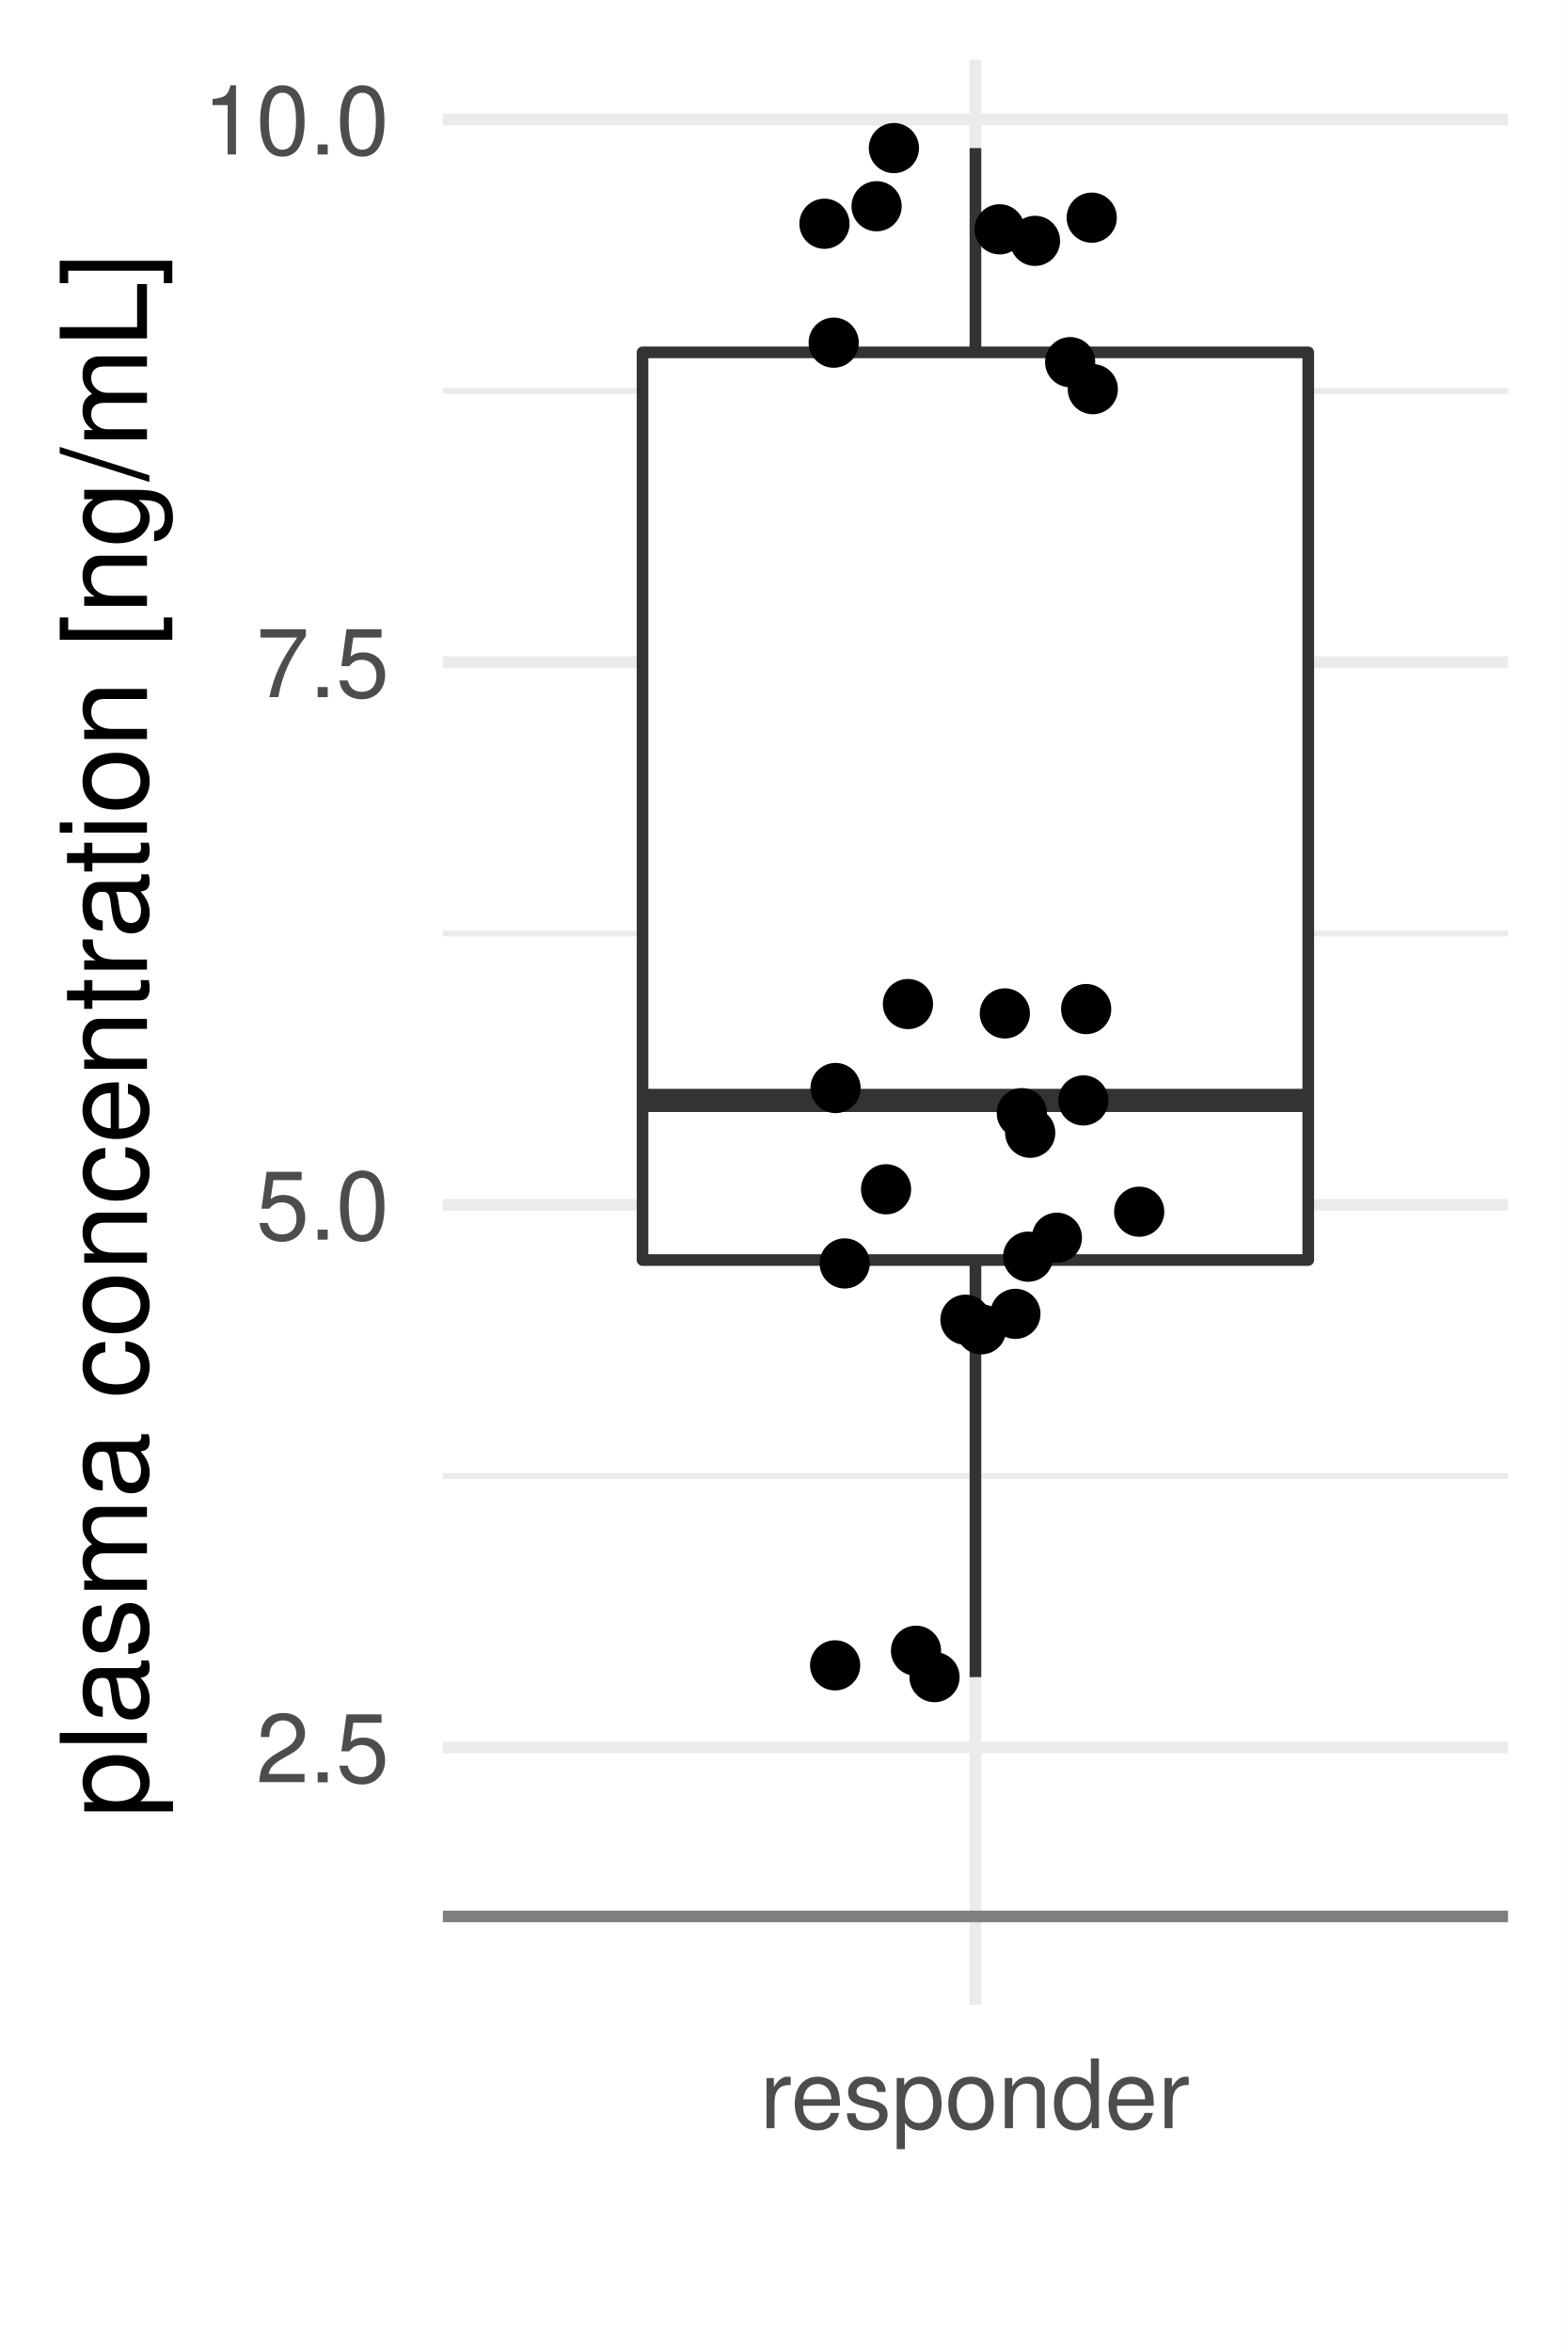
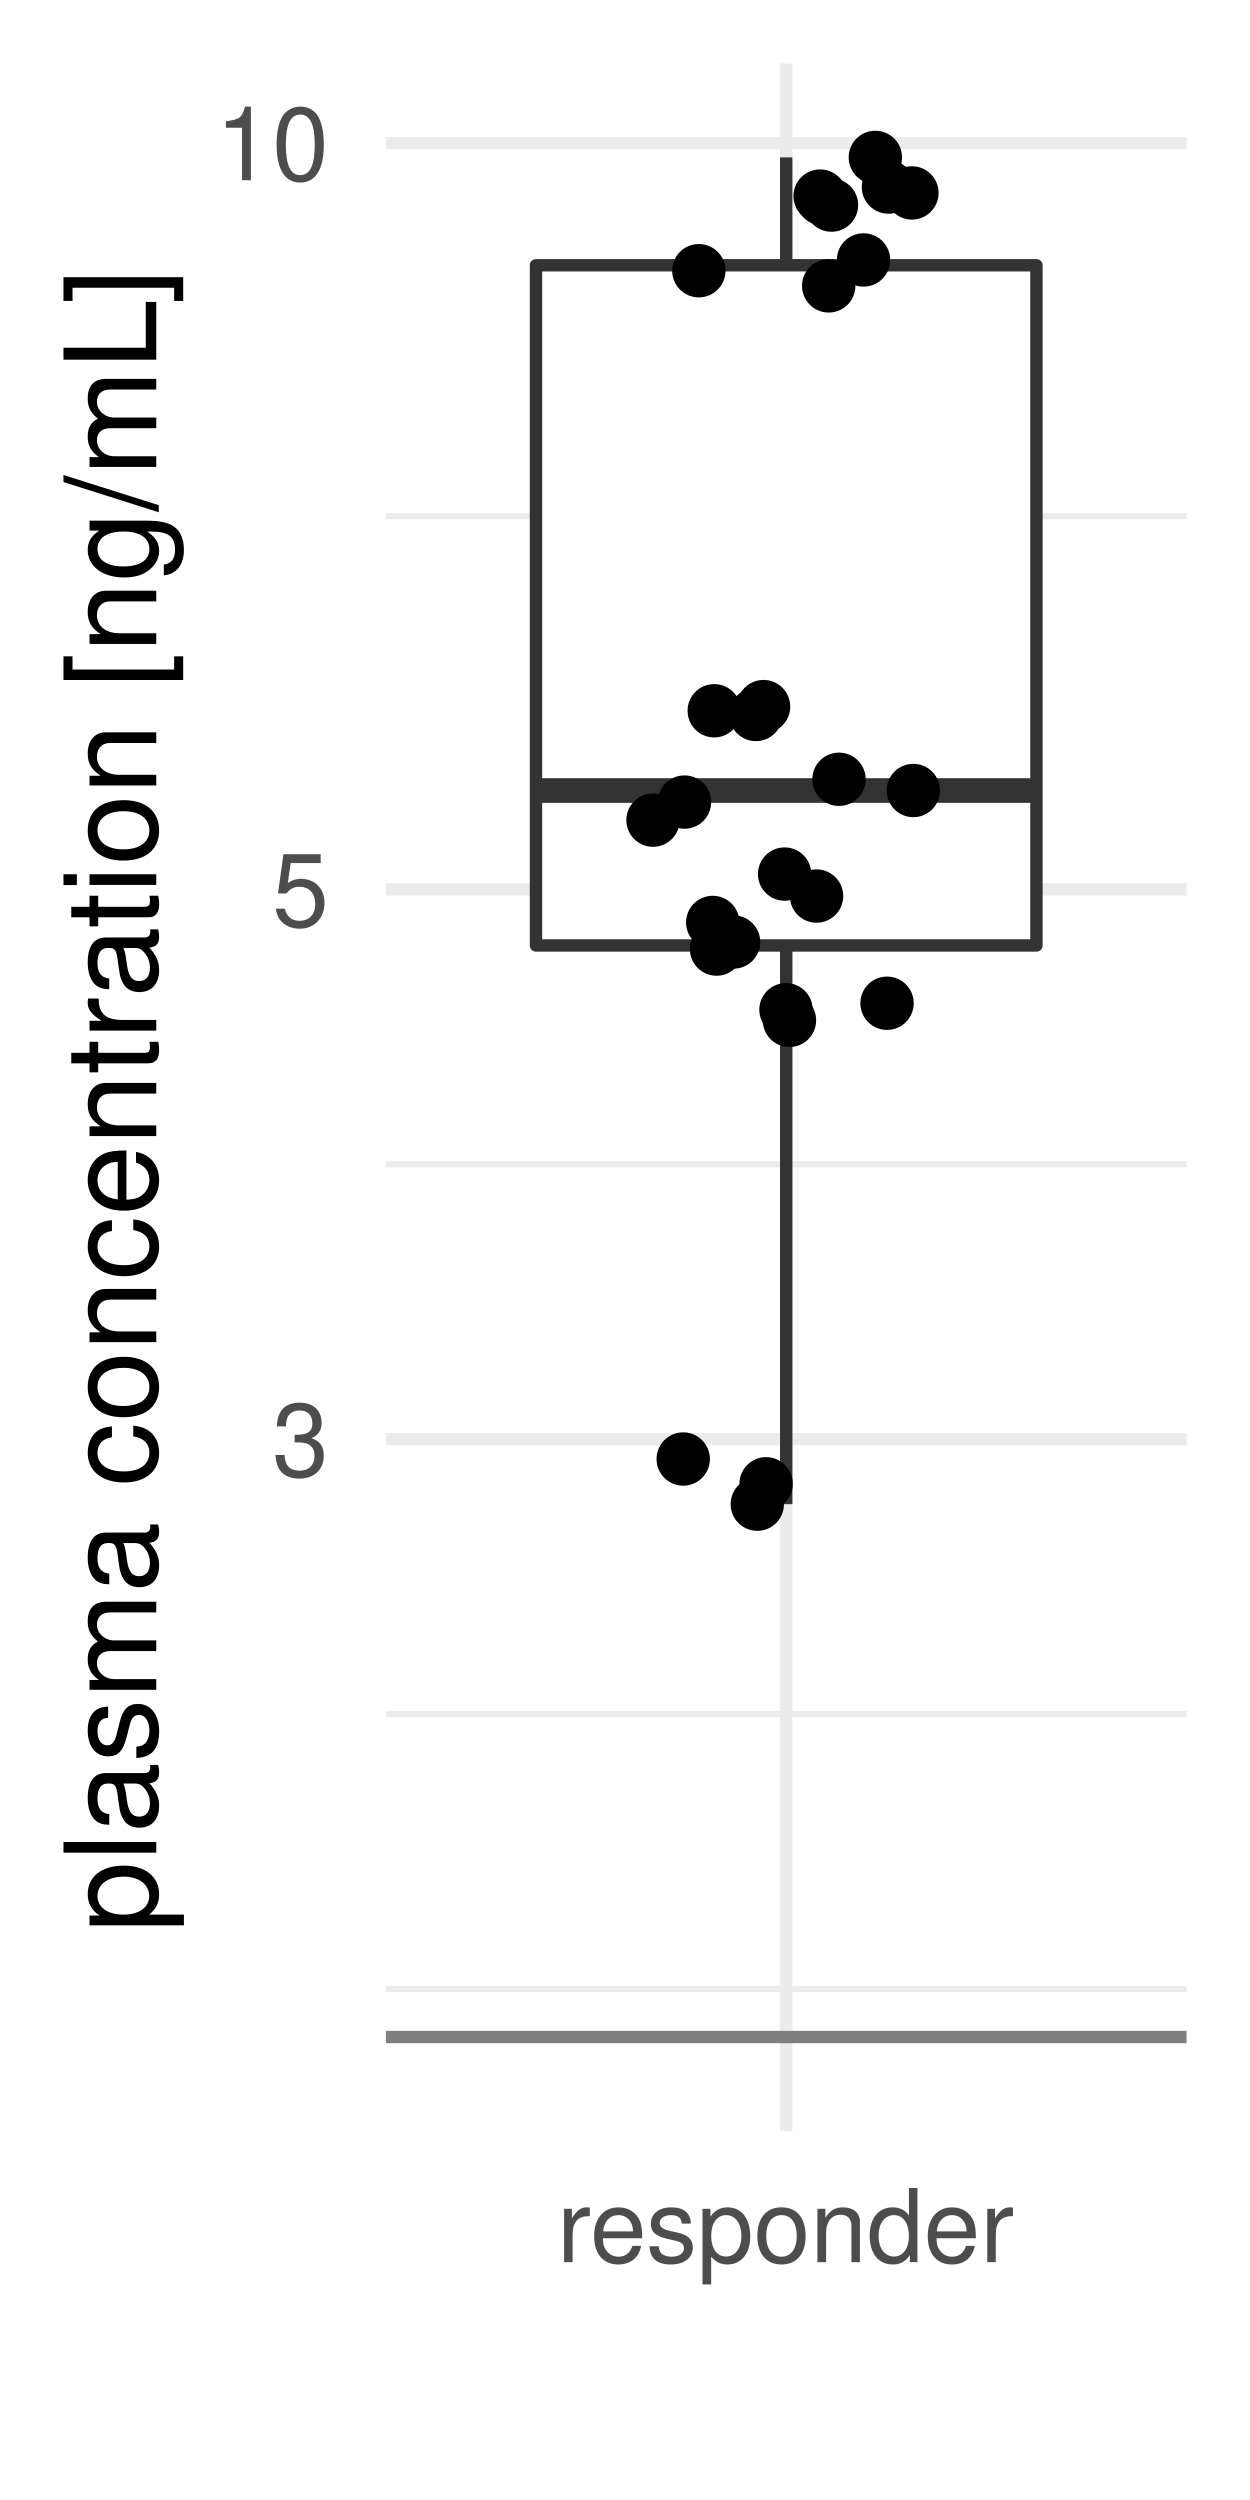
- <svg xmlns="http://www.w3.org/2000/svg" viewBox="0 0 144.00 216.00">
+ <svg xmlns="http://www.w3.org/2000/svg" viewBox="0 0 108.00 216.00">
  <defs>
    <style type="text/css">
    line, polyline, polygon, path, rect, circle {
      fill: none;
      stroke: #000000;
      stroke-linecap: round;
      stroke-linejoin: round;
      stroke-miterlimit: 10.00;
    }
  </style>
  </defs>
  <rect width="100%" height="100%" style="stroke: none; fill: #FFFFFF;" />
  <defs>
-     <clipPath id="cpNDAuNjh8MTM4LjUyfDE4NC4xMXw1LjQ4">
-       <rect x="40.68" y="5.48" width="97.84" height="178.64" />
+     <clipPath id="cpMzMuMzR8MTAyLjUyfDE4NC4xMXw1LjQ4">
+       <rect x="33.34" y="5.48" width="69.18" height="178.64" />
    </clipPath>
  </defs>
-   <polyline points="40.68,135.56 138.52,135.56 " style="stroke-width: 0.53; stroke: #EBEBEB; stroke-linecap: butt;" clip-path="url(#cpNDAuNjh8MTM4LjUyfDE4NC4xMXw1LjQ4)" />
-   <polyline points="40.68,85.73 138.52,85.73 " style="stroke-width: 0.53; stroke: #EBEBEB; stroke-linecap: butt;" clip-path="url(#cpNDAuNjh8MTM4LjUyfDE4NC4xMXw1LjQ4)" />
-   <polyline points="40.68,35.90 138.52,35.90 " style="stroke-width: 0.53; stroke: #EBEBEB; stroke-linecap: butt;" clip-path="url(#cpNDAuNjh8MTM4LjUyfDE4NC4xMXw1LjQ4)" />
-   <polyline points="40.68,160.48 138.52,160.48 " style="stroke-width: 1.07; stroke: #EBEBEB; stroke-linecap: butt;" clip-path="url(#cpNDAuNjh8MTM4LjUyfDE4NC4xMXw1LjQ4)" />
-   <polyline points="40.68,110.65 138.52,110.65 " style="stroke-width: 1.07; stroke: #EBEBEB; stroke-linecap: butt;" clip-path="url(#cpNDAuNjh8MTM4LjUyfDE4NC4xMXw1LjQ4)" />
-   <polyline points="40.68,60.82 138.52,60.82 " style="stroke-width: 1.07; stroke: #EBEBEB; stroke-linecap: butt;" clip-path="url(#cpNDAuNjh8MTM4LjUyfDE4NC4xMXw1LjQ4)" />
-   <polyline points="40.68,10.98 138.52,10.98 " style="stroke-width: 1.07; stroke: #EBEBEB; stroke-linecap: butt;" clip-path="url(#cpNDAuNjh8MTM4LjUyfDE4NC4xMXw1LjQ4)" />
-   <polyline points="89.60,184.11 89.60,5.48 " style="stroke-width: 1.07; stroke: #EBEBEB; stroke-linecap: butt;" clip-path="url(#cpNDAuNjh8MTM4LjUyfDE4NC4xMXw1LjQ4)" />
-   <line x1="40.68" y1="176.00" x2="138.52" y2="176.00" style="stroke-width: 1.07; stroke: #7F7F7F; stroke-linecap: butt;" clip-path="url(#cpNDAuNjh8MTM4LjUyfDE4NC4xMXw1LjQ4)" />
-   <line x1="89.60" y1="32.36" x2="89.60" y2="13.60" style="stroke-width: 1.07; stroke: #333333; stroke-linecap: butt;" clip-path="url(#cpNDAuNjh8MTM4LjUyfDE4NC4xMXw1LjQ4)" />
-   <line x1="89.60" y1="115.72" x2="89.60" y2="154.02" style="stroke-width: 1.07; stroke: #333333; stroke-linecap: butt;" clip-path="url(#cpNDAuNjh8MTM4LjUyfDE4NC4xMXw1LjQ4)" />
-   <polygon points="59.02,32.36 59.02,115.72 120.17,115.72 120.17,32.36 59.02,32.36 " style="stroke-width: 1.07; stroke: #333333; fill: #FFFFFF;" clip-path="url(#cpNDAuNjh8MTM4LjUyfDE4NC4xMXw1LjQ4)" />
-   <line x1="59.02" y1="101.06" x2="120.17" y2="101.06" style="stroke-width: 2.13; stroke: #333333; stroke-linecap: butt;" clip-path="url(#cpNDAuNjh8MTM4LjUyfDE4NC4xMXw1LjQ4)" />
-   <circle cx="98.30" cy="33.26" r="1.95" style="stroke-width: 0.71; fill: #000000;" clip-path="url(#cpNDAuNjh8MTM4LjUyfDE4NC4xMXw1LjQ4)" />
-   <circle cx="100.38" cy="35.74" r="1.95" style="stroke-width: 0.71; fill: #000000;" clip-path="url(#cpNDAuNjh8MTM4LjUyfDE4NC4xMXw1LjQ4)" />
-   <circle cx="76.58" cy="31.47" r="1.95" style="stroke-width: 0.71; fill: #000000;" clip-path="url(#cpNDAuNjh8MTM4LjUyfDE4NC4xMXw1LjQ4)" />
-   <circle cx="99.77" cy="92.67" r="1.95" style="stroke-width: 0.71; fill: #000000;" clip-path="url(#cpNDAuNjh8MTM4LjUyfDE4NC4xMXw1LjQ4)" />
-   <circle cx="92.30" cy="93.07" r="1.95" style="stroke-width: 0.71; fill: #000000;" clip-path="url(#cpNDAuNjh8MTM4LjUyfDE4NC4xMXw1LjQ4)" />
-   <circle cx="83.40" cy="92.21" r="1.95" style="stroke-width: 0.71; fill: #000000;" clip-path="url(#cpNDAuNjh8MTM4LjUyfDE4NC4xMXw1LjQ4)" />
-   <circle cx="99.51" cy="101.06" r="1.95" style="stroke-width: 0.71; fill: #000000;" clip-path="url(#cpNDAuNjh8MTM4LjUyfDE4NC4xMXw1LjQ4)" />
-   <circle cx="76.75" cy="99.92" r="1.95" style="stroke-width: 0.71; fill: #000000;" clip-path="url(#cpNDAuNjh8MTM4LjUyfDE4NC4xMXw1LjQ4)" />
-   <circle cx="94.63" cy="104.03" r="1.95" style="stroke-width: 0.71; fill: #000000;" clip-path="url(#cpNDAuNjh8MTM4LjUyfDE4NC4xMXw1LjQ4)" />
-   <circle cx="75.73" cy="20.55" r="1.95" style="stroke-width: 0.71; fill: #000000;" clip-path="url(#cpNDAuNjh8MTM4LjUyfDE4NC4xMXw1LjQ4)" />
-   <circle cx="91.82" cy="21.06" r="1.95" style="stroke-width: 0.71; fill: #000000;" clip-path="url(#cpNDAuNjh8MTM4LjUyfDE4NC4xMXw1LjQ4)" />
-   <circle cx="95.07" cy="22.12" r="1.95" style="stroke-width: 0.71; fill: #000000;" clip-path="url(#cpNDAuNjh8MTM4LjUyfDE4NC4xMXw1LjQ4)" />
-   <circle cx="82.11" cy="13.60" r="1.95" style="stroke-width: 0.71; fill: #000000;" clip-path="url(#cpNDAuNjh8MTM4LjUyfDE4NC4xMXw1LjQ4)" />
-   <circle cx="100.28" cy="19.99" r="1.95" style="stroke-width: 0.71; fill: #000000;" clip-path="url(#cpNDAuNjh8MTM4LjUyfDE4NC4xMXw1LjQ4)" />
-   <circle cx="80.52" cy="18.94" r="1.95" style="stroke-width: 0.71; fill: #000000;" clip-path="url(#cpNDAuNjh8MTM4LjUyfDE4NC4xMXw1LjQ4)" />
-   <circle cx="88.68" cy="121.20" r="1.95" style="stroke-width: 0.71; fill: #000000;" clip-path="url(#cpNDAuNjh8MTM4LjUyfDE4NC4xMXw1LjQ4)" />
-   <circle cx="93.27" cy="120.66" r="1.95" style="stroke-width: 0.71; fill: #000000;" clip-path="url(#cpNDAuNjh8MTM4LjUyfDE4NC4xMXw1LjQ4)" />
-   <circle cx="77.59" cy="116.03" r="1.95" style="stroke-width: 0.71; fill: #000000;" clip-path="url(#cpNDAuNjh8MTM4LjUyfDE4NC4xMXw1LjQ4)" />
-   <circle cx="76.71" cy="152.94" r="1.95" style="stroke-width: 0.71; fill: #000000;" clip-path="url(#cpNDAuNjh8MTM4LjUyfDE4NC4xMXw1LjQ4)" />
-   <circle cx="85.84" cy="154.02" r="1.95" style="stroke-width: 0.71; fill: #000000;" clip-path="url(#cpNDAuNjh8MTM4LjUyfDE4NC4xMXw1LjQ4)" />
-   <circle cx="84.14" cy="151.60" r="1.95" style="stroke-width: 0.71; fill: #000000;" clip-path="url(#cpNDAuNjh8MTM4LjUyfDE4NC4xMXw1LjQ4)" />
-   <circle cx="81.39" cy="109.22" r="1.95" style="stroke-width: 0.71; fill: #000000;" clip-path="url(#cpNDAuNjh8MTM4LjUyfDE4NC4xMXw1LjQ4)" />
-   <circle cx="93.86" cy="102.23" r="1.95" style="stroke-width: 0.71; fill: #000000;" clip-path="url(#cpNDAuNjh8MTM4LjUyfDE4NC4xMXw1LjQ4)" />
-   <circle cx="97.08" cy="113.67" r="1.95" style="stroke-width: 0.71; fill: #000000;" clip-path="url(#cpNDAuNjh8MTM4LjUyfDE4NC4xMXw1LjQ4)" />
-   <circle cx="104.64" cy="111.28" r="1.95" style="stroke-width: 0.71; fill: #000000;" clip-path="url(#cpNDAuNjh8MTM4LjUyfDE4NC4xMXw1LjQ4)" />
-   <circle cx="94.44" cy="115.41" r="1.95" style="stroke-width: 0.71; fill: #000000;" clip-path="url(#cpNDAuNjh8MTM4LjUyfDE4NC4xMXw1LjQ4)" />
-   <circle cx="90.13" cy="122.08" r="1.95" style="stroke-width: 0.71; fill: #000000;" clip-path="url(#cpNDAuNjh8MTM4LjUyfDE4NC4xMXw1LjQ4)" />
+   <polyline points="33.34,171.85 102.52,171.85 " style="stroke-width: 0.53; stroke: #EBEBEB; stroke-linecap: butt;" clip-path="url(#cpMzMuMzR8MTAyLjUyfDE4NC4xMXw1LjQ4)" />
+   <polyline points="33.34,148.10 102.52,148.10 " style="stroke-width: 0.53; stroke: #EBEBEB; stroke-linecap: butt;" clip-path="url(#cpMzMuMzR8MTAyLjUyfDE4NC4xMXw1LjQ4)" />
+   <polyline points="33.34,100.59 102.52,100.59 " style="stroke-width: 0.53; stroke: #EBEBEB; stroke-linecap: butt;" clip-path="url(#cpMzMuMzR8MTAyLjUyfDE4NC4xMXw1LjQ4)" />
+   <polyline points="33.34,44.60 102.52,44.60 " style="stroke-width: 0.53; stroke: #EBEBEB; stroke-linecap: butt;" clip-path="url(#cpMzMuMzR8MTAyLjUyfDE4NC4xMXw1LjQ4)" />
+   <polyline points="33.34,124.35 102.52,124.35 " style="stroke-width: 1.07; stroke: #EBEBEB; stroke-linecap: butt;" clip-path="url(#cpMzMuMzR8MTAyLjUyfDE4NC4xMXw1LjQ4)" />
+   <polyline points="33.34,76.84 102.52,76.84 " style="stroke-width: 1.07; stroke: #EBEBEB; stroke-linecap: butt;" clip-path="url(#cpMzMuMzR8MTAyLjUyfDE4NC4xMXw1LjQ4)" />
+   <polyline points="33.34,12.37 102.52,12.37 " style="stroke-width: 1.07; stroke: #EBEBEB; stroke-linecap: butt;" clip-path="url(#cpMzMuMzR8MTAyLjUyfDE4NC4xMXw1LjQ4)" />
+   <polyline points="67.93,184.11 67.93,5.48 " style="stroke-width: 1.07; stroke: #EBEBEB; stroke-linecap: butt;" clip-path="url(#cpMzMuMzR8MTAyLjUyfDE4NC4xMXw1LjQ4)" />
+   <line x1="33.34" y1="176.00" x2="102.52" y2="176.00" style="stroke-width: 1.07; stroke: #7F7F7F; stroke-linecap: butt;" clip-path="url(#cpMzMuMzR8MTAyLjUyfDE4NC4xMXw1LjQ4)" />
+   <line x1="67.93" y1="22.92" x2="67.93" y2="13.60" style="stroke-width: 1.07; stroke: #333333; stroke-linecap: butt;" clip-path="url(#cpMzMuMzR8MTAyLjUyfDE4NC4xMXw1LjQ4)" />
+   <line x1="67.93" y1="81.69" x2="67.93" y2="129.96" style="stroke-width: 1.07; stroke: #333333; stroke-linecap: butt;" clip-path="url(#cpMzMuMzR8MTAyLjUyfDE4NC4xMXw1LjQ4)" />
+   <polygon points="46.31,22.92 46.31,81.69 89.55,81.69 89.55,22.92 46.31,22.92 " style="stroke-width: 1.07; stroke: #333333; fill: #FFFFFF;" clip-path="url(#cpMzMuMzR8MTAyLjUyfDE4NC4xMXw1LjQ4)" />
+   <line x1="46.31" y1="68.30" x2="89.55" y2="68.30" style="stroke-width: 2.13; stroke: #333333; stroke-linecap: butt;" clip-path="url(#cpMzMuMzR8MTAyLjUyfDE4NC4xMXw1LjQ4)" />
+   <circle cx="60.38" cy="23.39" r="1.95" style="stroke-width: 0.71; fill: #000000;" clip-path="url(#cpMzMuMzR8MTAyLjUyfDE4NC4xMXw1LjQ4)" />
+   <circle cx="71.60" cy="24.70" r="1.95" style="stroke-width: 0.71; fill: #000000;" clip-path="url(#cpMzMuMzR8MTAyLjUyfDE4NC4xMXw1LjQ4)" />
+   <circle cx="74.61" cy="22.46" r="1.95" style="stroke-width: 0.71; fill: #000000;" clip-path="url(#cpMzMuMzR8MTAyLjUyfDE4NC4xMXw1LjQ4)" />
+   <circle cx="61.71" cy="61.41" r="1.95" style="stroke-width: 0.71; fill: #000000;" clip-path="url(#cpMzMuMzR8MTAyLjUyfDE4NC4xMXw1LjQ4)" />
+   <circle cx="65.31" cy="61.73" r="1.95" style="stroke-width: 0.71; fill: #000000;" clip-path="url(#cpMzMuMzR8MTAyLjUyfDE4NC4xMXw1LjQ4)" />
+   <circle cx="65.97" cy="61.05" r="1.95" style="stroke-width: 0.71; fill: #000000;" clip-path="url(#cpMzMuMzR8MTAyLjUyfDE4NC4xMXw1LjQ4)" />
+   <circle cx="78.91" cy="68.30" r="1.95" style="stroke-width: 0.71; fill: #000000;" clip-path="url(#cpMzMuMzR8MTAyLjUyfDE4NC4xMXw1LjQ4)" />
+   <circle cx="72.49" cy="67.33" r="1.95" style="stroke-width: 0.71; fill: #000000;" clip-path="url(#cpMzMuMzR8MTAyLjUyfDE4NC4xMXw1LjQ4)" />
+   <circle cx="56.42" cy="70.86" r="1.95" style="stroke-width: 0.71; fill: #000000;" clip-path="url(#cpMzMuMzR8MTAyLjUyfDE4NC4xMXw1LjQ4)" />
+   <circle cx="70.86" cy="16.94" r="1.95" style="stroke-width: 0.71; fill: #000000;" clip-path="url(#cpMzMuMzR8MTAyLjUyfDE4NC4xMXw1LjQ4)" />
+   <circle cx="71.09" cy="17.19" r="1.95" style="stroke-width: 0.71; fill: #000000;" clip-path="url(#cpMzMuMzR8MTAyLjUyfDE4NC4xMXw1LjQ4)" />
+   <circle cx="71.84" cy="17.72" r="1.95" style="stroke-width: 0.71; fill: #000000;" clip-path="url(#cpMzMuMzR8MTAyLjUyfDE4NC4xMXw1LjQ4)" />
+   <circle cx="75.63" cy="13.60" r="1.95" style="stroke-width: 0.71; fill: #000000;" clip-path="url(#cpMzMuMzR8MTAyLjUyfDE4NC4xMXw1LjQ4)" />
+   <circle cx="78.79" cy="16.67" r="1.95" style="stroke-width: 0.71; fill: #000000;" clip-path="url(#cpMzMuMzR8MTAyLjUyfDE4NC4xMXw1LjQ4)" />
+   <circle cx="76.76" cy="16.16" r="1.95" style="stroke-width: 0.71; fill: #000000;" clip-path="url(#cpMzMuMzR8MTAyLjUyfDE4NC4xMXw1LjQ4)" />
+   <circle cx="67.91" cy="87.24" r="1.95" style="stroke-width: 0.71; fill: #000000;" clip-path="url(#cpMzMuMzR8MTAyLjUyfDE4NC4xMXw1LjQ4)" />
+   <circle cx="76.64" cy="86.68" r="1.95" style="stroke-width: 0.71; fill: #000000;" clip-path="url(#cpMzMuMzR8MTAyLjUyfDE4NC4xMXw1LjQ4)" />
+   <circle cx="61.91" cy="82.00" r="1.95" style="stroke-width: 0.71; fill: #000000;" clip-path="url(#cpMzMuMzR8MTAyLjUyfDE4NC4xMXw1LjQ4)" />
+   <circle cx="66.19" cy="128.20" r="1.95" style="stroke-width: 0.71; fill: #000000;" clip-path="url(#cpMzMuMzR8MTAyLjUyfDE4NC4xMXw1LjQ4)" />
+   <circle cx="65.43" cy="129.96" r="1.95" style="stroke-width: 0.71; fill: #000000;" clip-path="url(#cpMzMuMzR8MTAyLjUyfDE4NC4xMXw1LjQ4)" />
+   <circle cx="59.03" cy="126.06" r="1.95" style="stroke-width: 0.71; fill: #000000;" clip-path="url(#cpMzMuMzR8MTAyLjUyfDE4NC4xMXw1LjQ4)" />
+   <circle cx="67.79" cy="75.52" r="1.95" style="stroke-width: 0.71; fill: #000000;" clip-path="url(#cpMzMuMzR8MTAyLjUyfDE4NC4xMXw1LjQ4)" />
+   <circle cx="59.14" cy="69.30" r="1.95" style="stroke-width: 0.71; fill: #000000;" clip-path="url(#cpMzMuMzR8MTAyLjUyfDE4NC4xMXw1LjQ4)" />
+   <circle cx="61.58" cy="79.70" r="1.95" style="stroke-width: 0.71; fill: #000000;" clip-path="url(#cpMzMuMzR8MTAyLjUyfDE4NC4xMXw1LjQ4)" />
+   <circle cx="70.55" cy="77.42" r="1.95" style="stroke-width: 0.71; fill: #000000;" clip-path="url(#cpMzMuMzR8MTAyLjUyfDE4NC4xMXw1LjQ4)" />
+   <circle cx="63.38" cy="81.39" r="1.95" style="stroke-width: 0.71; fill: #000000;" clip-path="url(#cpMzMuMzR8MTAyLjUyfDE4NC4xMXw1LjQ4)" />
+   <circle cx="68.21" cy="88.16" r="1.95" style="stroke-width: 0.71; fill: #000000;" clip-path="url(#cpMzMuMzR8MTAyLjUyfDE4NC4xMXw1LjQ4)" />
  <defs>
-     <clipPath id="cpMC4wMHwxNDQuMDB8MjE2LjAwfDAuMDA=">
-       <rect x="0.00" y="0.00" width="144.00" height="216.00" />
+     <clipPath id="cpMC4wMHwxMDguMDB8MjE2LjAwfDAuMDA=">
+       <rect x="0.00" y="0.00" width="108.00" height="216.00" />
    </clipPath>
  </defs>
-   <g clip-path="url(#cpMC4wMHwxNDQuMDB8MjE2LjAwfDAuMDA=)">
-     <text x="23.52" y="163.68" style="font-size: 8.80px; fill: #4D4D4D; font-family: Nimbus Sans L;" textLength="12.23px" lengthAdjust="spacingAndGlyphs">2.5</text>
+   <g clip-path="url(#cpMC4wMHwxMDguMDB8MjE2LjAwfDAuMDA=)">
+     <text x="23.52" y="127.55" style="font-size: 8.80px; fill: #4D4D4D; font-family: Nimbus Sans L;" textLength="4.89px" lengthAdjust="spacingAndGlyphs">3</text>
  </g>
-   <g clip-path="url(#cpMC4wMHwxNDQuMDB8MjE2LjAwfDAuMDA=)">
-     <text x="23.52" y="113.85" style="font-size: 8.80px; fill: #4D4D4D; font-family: Nimbus Sans L;" textLength="12.23px" lengthAdjust="spacingAndGlyphs">5.0</text>
+   <g clip-path="url(#cpMC4wMHwxMDguMDB8MjE2LjAwfDAuMDA=)">
+     <text x="23.52" y="80.04" style="font-size: 8.80px; fill: #4D4D4D; font-family: Nimbus Sans L;" textLength="4.89px" lengthAdjust="spacingAndGlyphs">5</text>
  </g>
-   <g clip-path="url(#cpMC4wMHwxNDQuMDB8MjE2LjAwfDAuMDA=)">
-     <text x="23.52" y="64.02" style="font-size: 8.80px; fill: #4D4D4D; font-family: Nimbus Sans L;" textLength="12.23px" lengthAdjust="spacingAndGlyphs">7.5</text>
+   <g clip-path="url(#cpMC4wMHwxMDguMDB8MjE2LjAwfDAuMDA=)">
+     <text x="18.63" y="15.57" style="font-size: 8.80px; fill: #4D4D4D; font-family: Nimbus Sans L;" textLength="9.78px" lengthAdjust="spacingAndGlyphs">10</text>
  </g>
-   <g clip-path="url(#cpMC4wMHwxNDQuMDB8MjE2LjAwfDAuMDA=)">
-     <text x="18.63" y="14.19" style="font-size: 8.80px; fill: #4D4D4D; font-family: Nimbus Sans L;" textLength="17.12px" lengthAdjust="spacingAndGlyphs">10.0</text>
+   <g clip-path="url(#cpMC4wMHwxMDguMDB8MjE2LjAwfDAuMDA=)">
+     <text x="48.13" y="195.45" style="font-size: 8.80px; fill: #4D4D4D; font-family: Nimbus Sans L;" textLength="39.60px" lengthAdjust="spacingAndGlyphs">responder</text>
  </g>
-   <g clip-path="url(#cpMC4wMHwxNDQuMDB8MjE2LjAwfDAuMDA=)">
-     <text x="69.80" y="195.45" style="font-size: 8.80px; fill: #4D4D4D; font-family: Nimbus Sans L;" textLength="39.60px" lengthAdjust="spacingAndGlyphs">responder</text>
-   </g>
-   <g clip-path="url(#cpMC4wMHwxNDQuMDB8MjE2LjAwfDAuMDA=)">
+   <g clip-path="url(#cpMC4wMHwxMDguMDB8MjE2LjAwfDAuMDA=)">
    <text transform="translate(13.50,166.94) rotate(-90)" style="font-size: 11.00px; font-family: Nimbus Sans L;" textLength="144.29px" lengthAdjust="spacingAndGlyphs">plasma concentration [ng/mL]</text>
  </g>
</svg>
